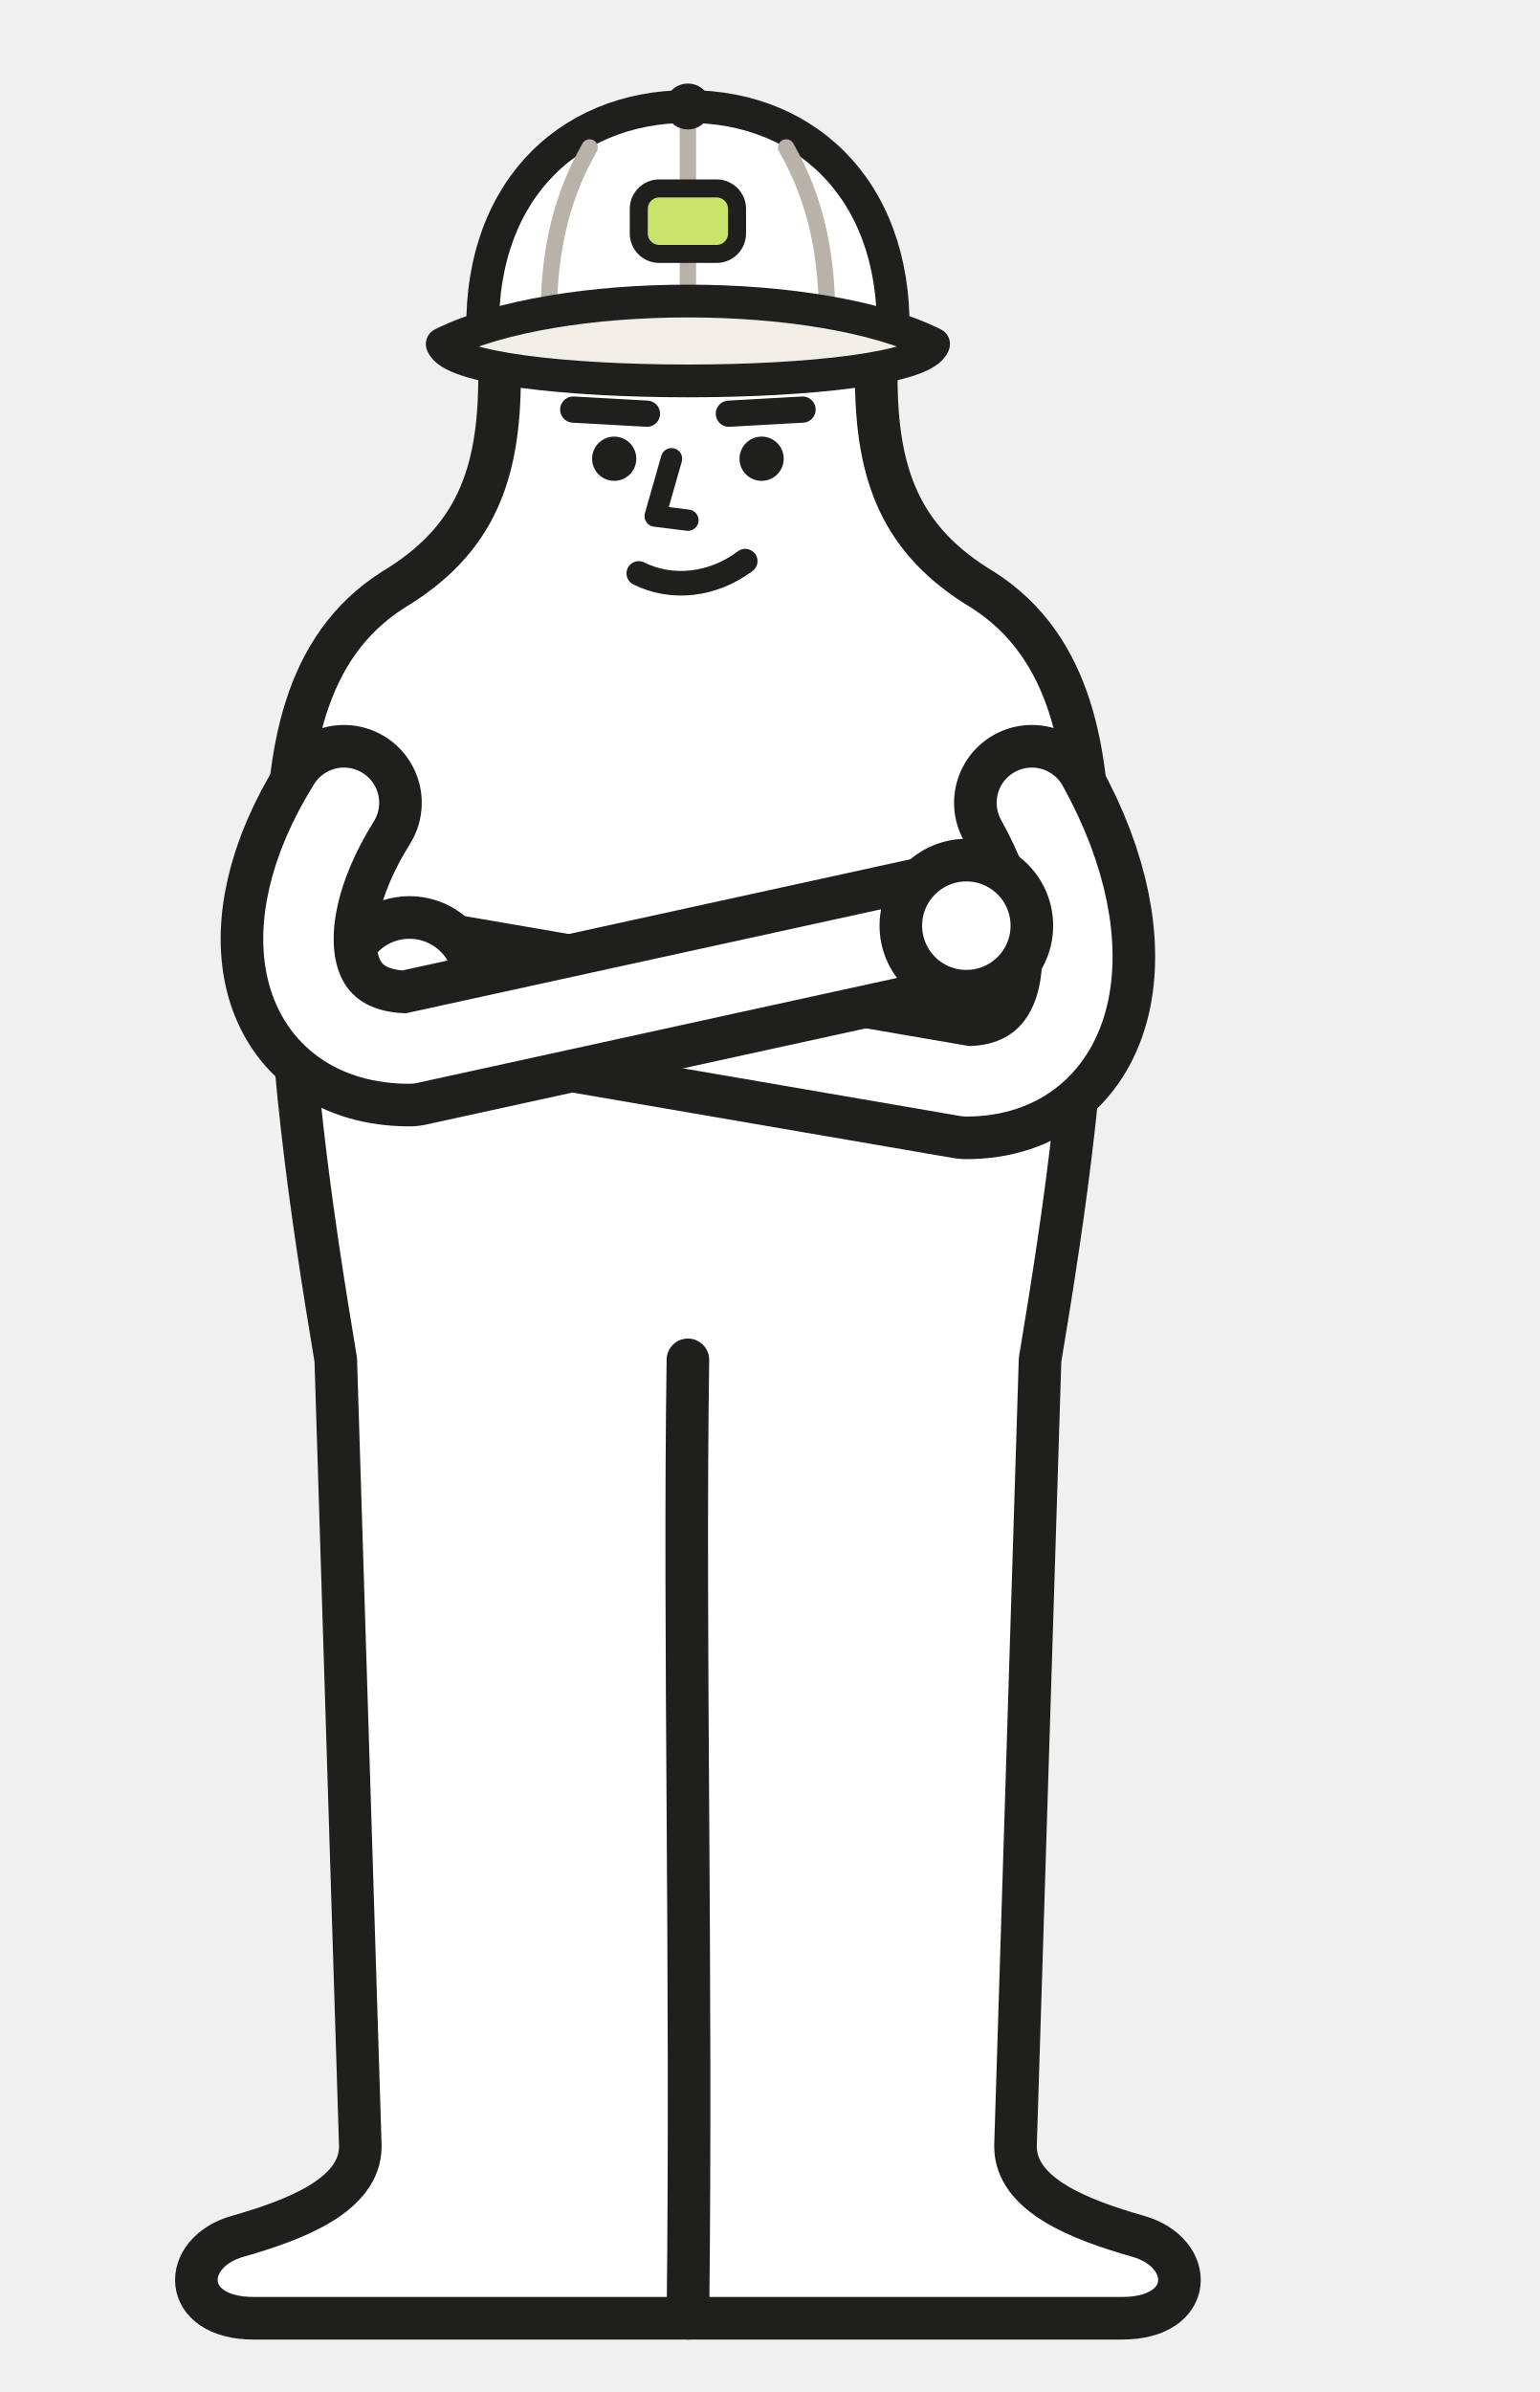
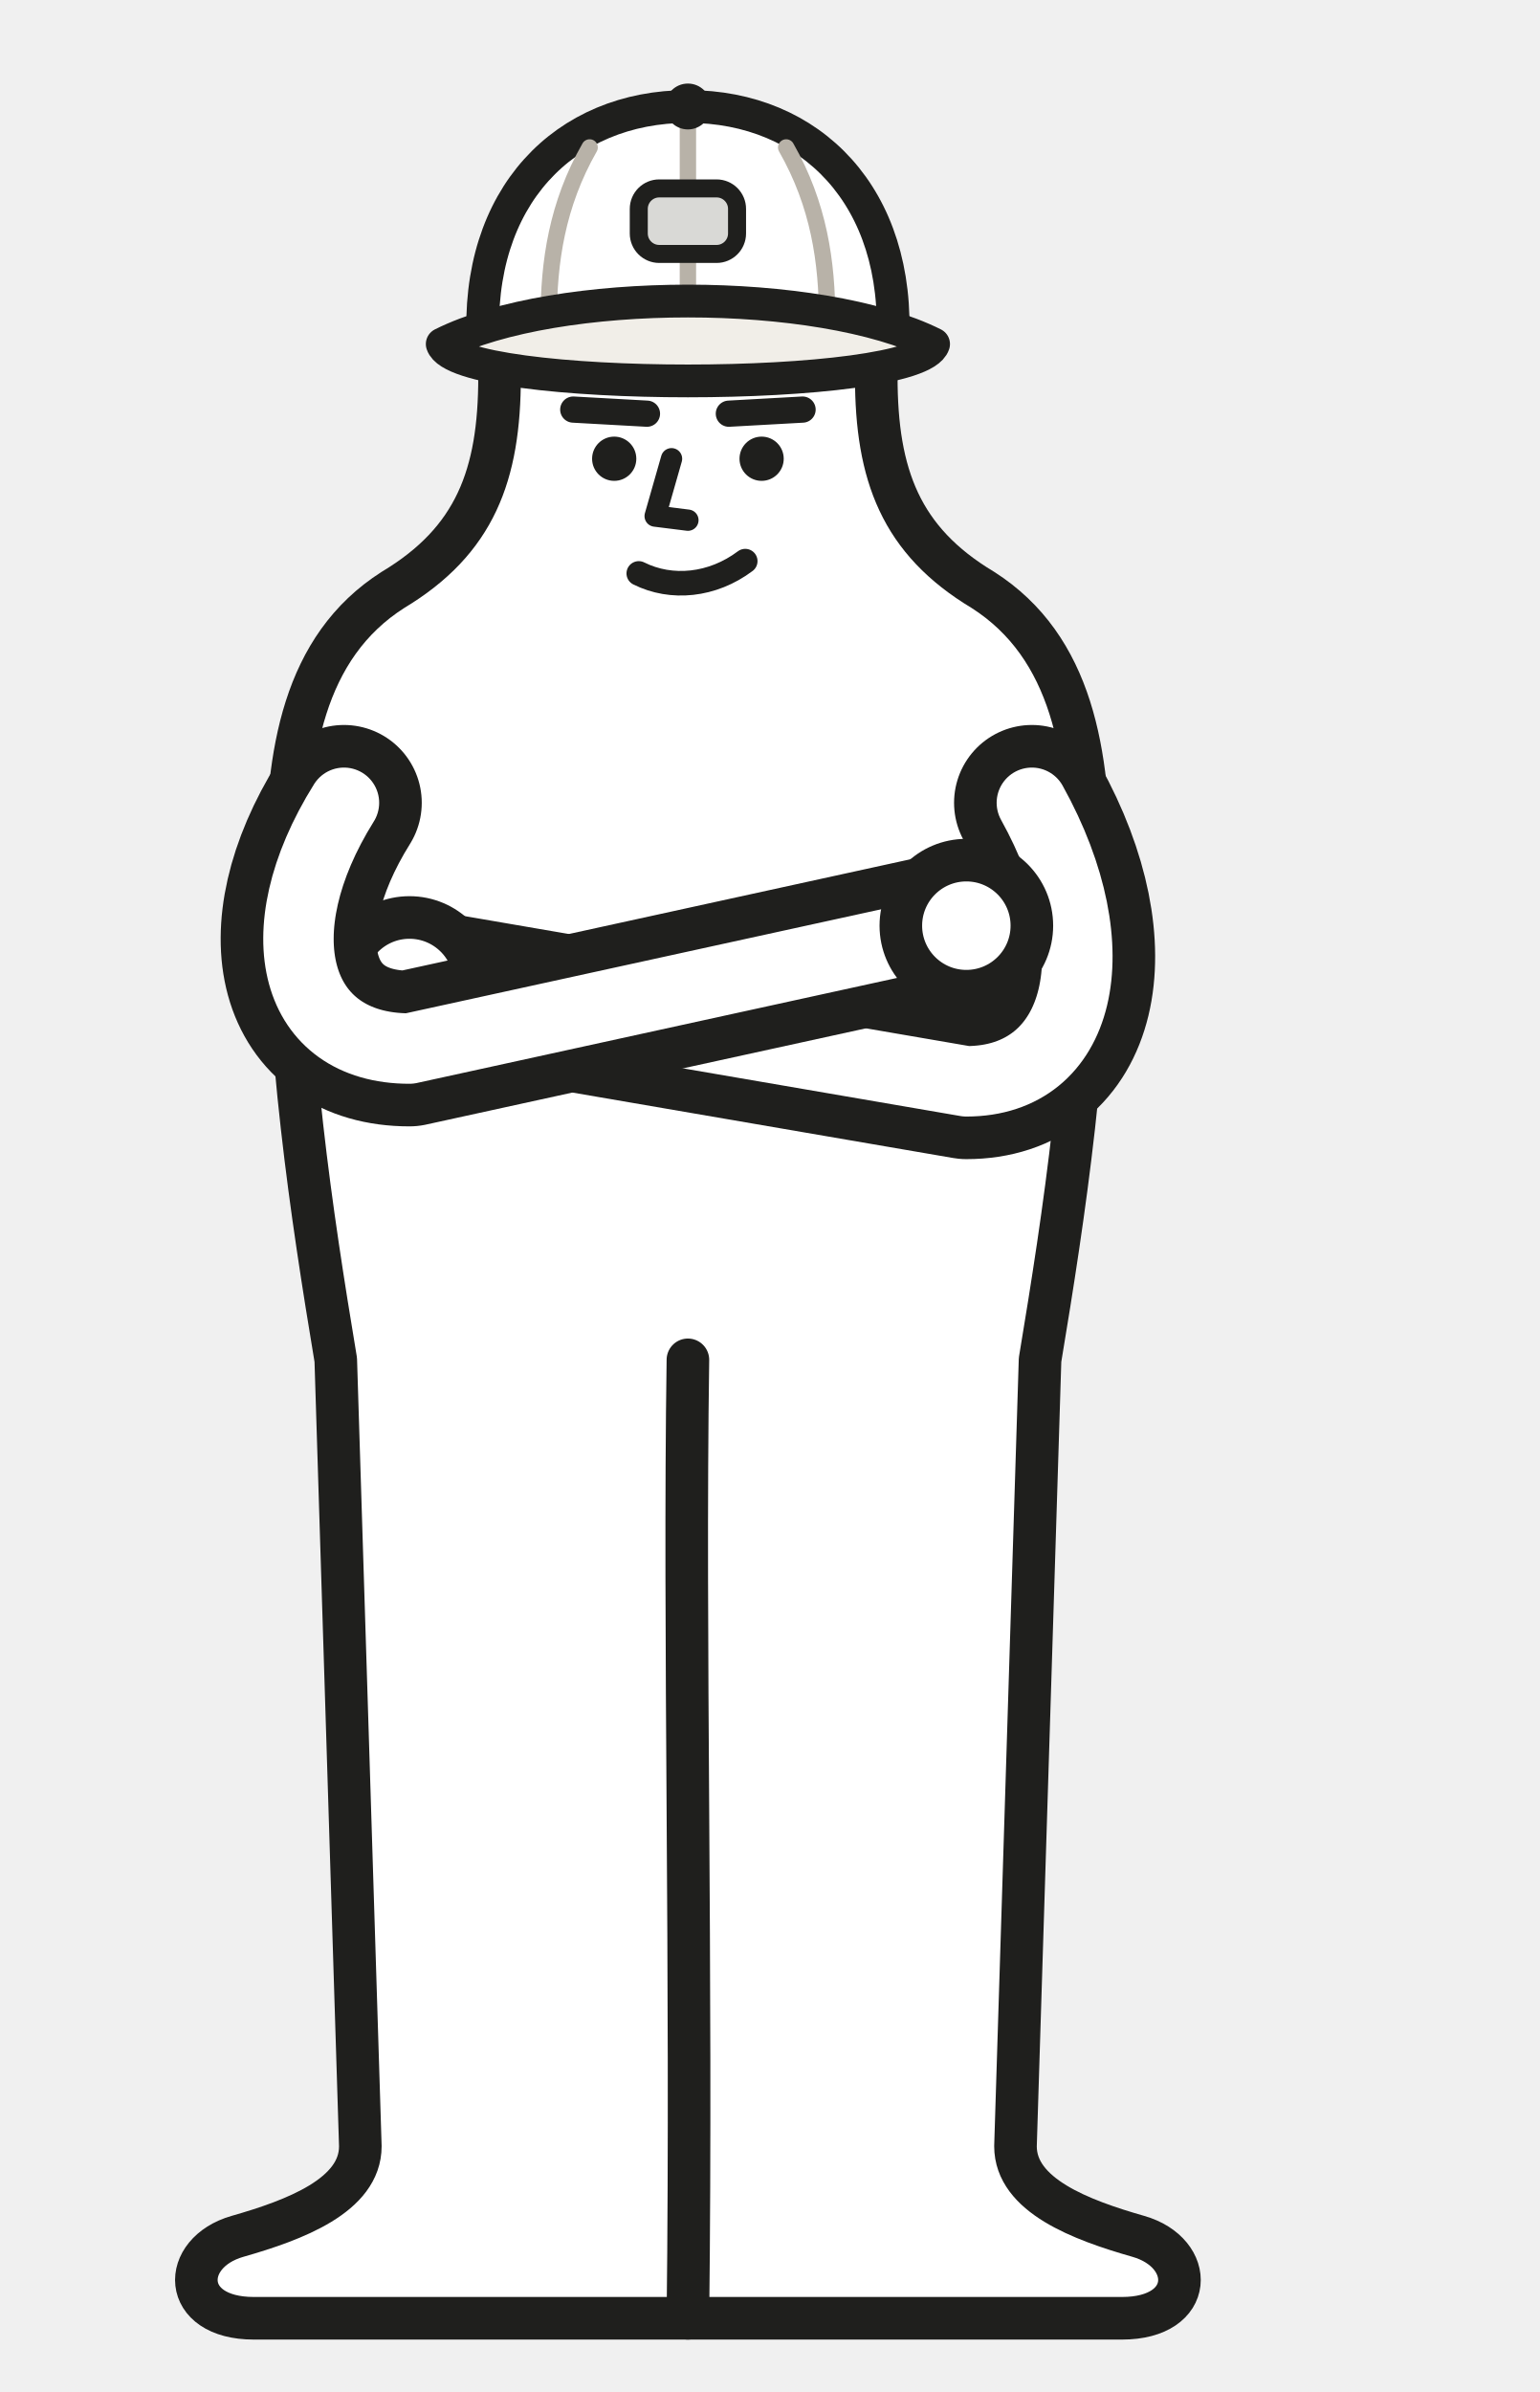
<svg xmlns="http://www.w3.org/2000/svg" width="188" height="292" viewBox="16 0 188 292">
  <path d="M100,18 C85,18 77,30 77,46 C77,58 74,66 64,72 C53,79 51,92 51,106 C51,128 54,148 57,166 L60,262 C60,268 52,271 45,273 C38,275 38,283 47,283 L153,283 C162,283 162,275 155,273 C148,271 140,268 140,262 L143,166 C146,148 149,128 149,106 C149,92 147,79 136,72 C126,66 123,58 123,46 C123,30 115,18 100,18 Z" fill="#FFFFFF" stroke="#1F1F1D" stroke-width="5.2" stroke-linecap="round" stroke-linejoin="round" />
  <path d="M100,166 C99.5,200 100.5,240 100,283" fill="none" stroke="#1F1F1D" stroke-width="5.2" stroke-linecap="round" stroke-linejoin="round" />
  <path d="M142,98 C152,116 148,132 134,132 L70,121" fill="none" stroke="#1F1F1D" stroke-width="19" stroke-linecap="round" stroke-linejoin="round" />
  <path d="M142,98 C152,116 148,132 134,132 L70,121" fill="none" stroke="#FFFFFF" stroke-width="8.6" stroke-linecap="round" stroke-linejoin="round" />
  <circle cx="66" cy="120" r="8" fill="#FFFFFF" stroke="#1F1F1D" stroke-width="5.2" />
  <path d="M58,98 C48,114 52,128 66,128 L130,114" fill="none" stroke="#1F1F1D" stroke-width="19" stroke-linecap="round" stroke-linejoin="round" />
  <path d="M58,98 C48,114 52,128 66,128 L130,114" fill="none" stroke="#FFFFFF" stroke-width="8.6" stroke-linecap="round" stroke-linejoin="round" />
  <circle cx="134" cy="113" r="8" fill="#FFFFFF" stroke="#1F1F1D" stroke-width="5.2" />
  <path d="M75,42 C74,24 85,13 100,13 C115,13 126,24 125,42 Z" fill="#FFFFFF" stroke="#1F1F1D" stroke-width="4" stroke-linecap="round" stroke-linejoin="round" />
  <path d="M100,14 L100,38" fill="none" stroke="#B8B2A8" stroke-width="2" stroke-linecap="round" />
  <path d="M88,18 C84,25 83,32 83,39" fill="none" stroke="#B8B2A8" stroke-width="2" stroke-linecap="round" />
  <path d="M112,18 C116,25 117,32 117,39" fill="none" stroke="#B8B2A8" stroke-width="2" stroke-linecap="round" />
  <circle cx="100" cy="13" r="2.8" fill="#1F1F1D" />
-   <rect x="94" y="23" width="12" height="8" rx="2.5" fill="#C8E26A" stroke="#1F1F1D" stroke-width="2.2" />
+   <rect x="94" y="23" width="12" height="8" rx="2.5" fill="#D9D9D6" stroke="#1F1F1D" stroke-width="2.2" />
  <path d="M70,42 C84,35 116,35 130,42 C128,48 72,48 70,42 Z" fill="#F1EEE8" stroke="#1F1F1D" stroke-width="4" stroke-linecap="round" stroke-linejoin="round" />
  <path d="M98,56 L96,63 L100,63.5" fill="none" stroke="#1F1F1D" stroke-width="2.6" stroke-linecap="round" stroke-linejoin="round" />
  <path d="M86,50 L95,50.5" fill="none" stroke="#1F1F1D" stroke-width="3.2" stroke-linecap="round" stroke-linejoin="round" />
  <path d="M105,50.5 L114,50" fill="none" stroke="#1F1F1D" stroke-width="3.2" stroke-linecap="round" stroke-linejoin="round" />
  <path d="M94,70 C98,72 103,71.5 107,68.5" fill="none" stroke="#1F1F1D" stroke-width="3" stroke-linecap="round" stroke-linejoin="round" />
  <circle cx="91" cy="56" r="2.7" fill="#1F1F1D" />
  <circle cx="109" cy="56" r="2.7" fill="#1F1F1D" />
</svg>
